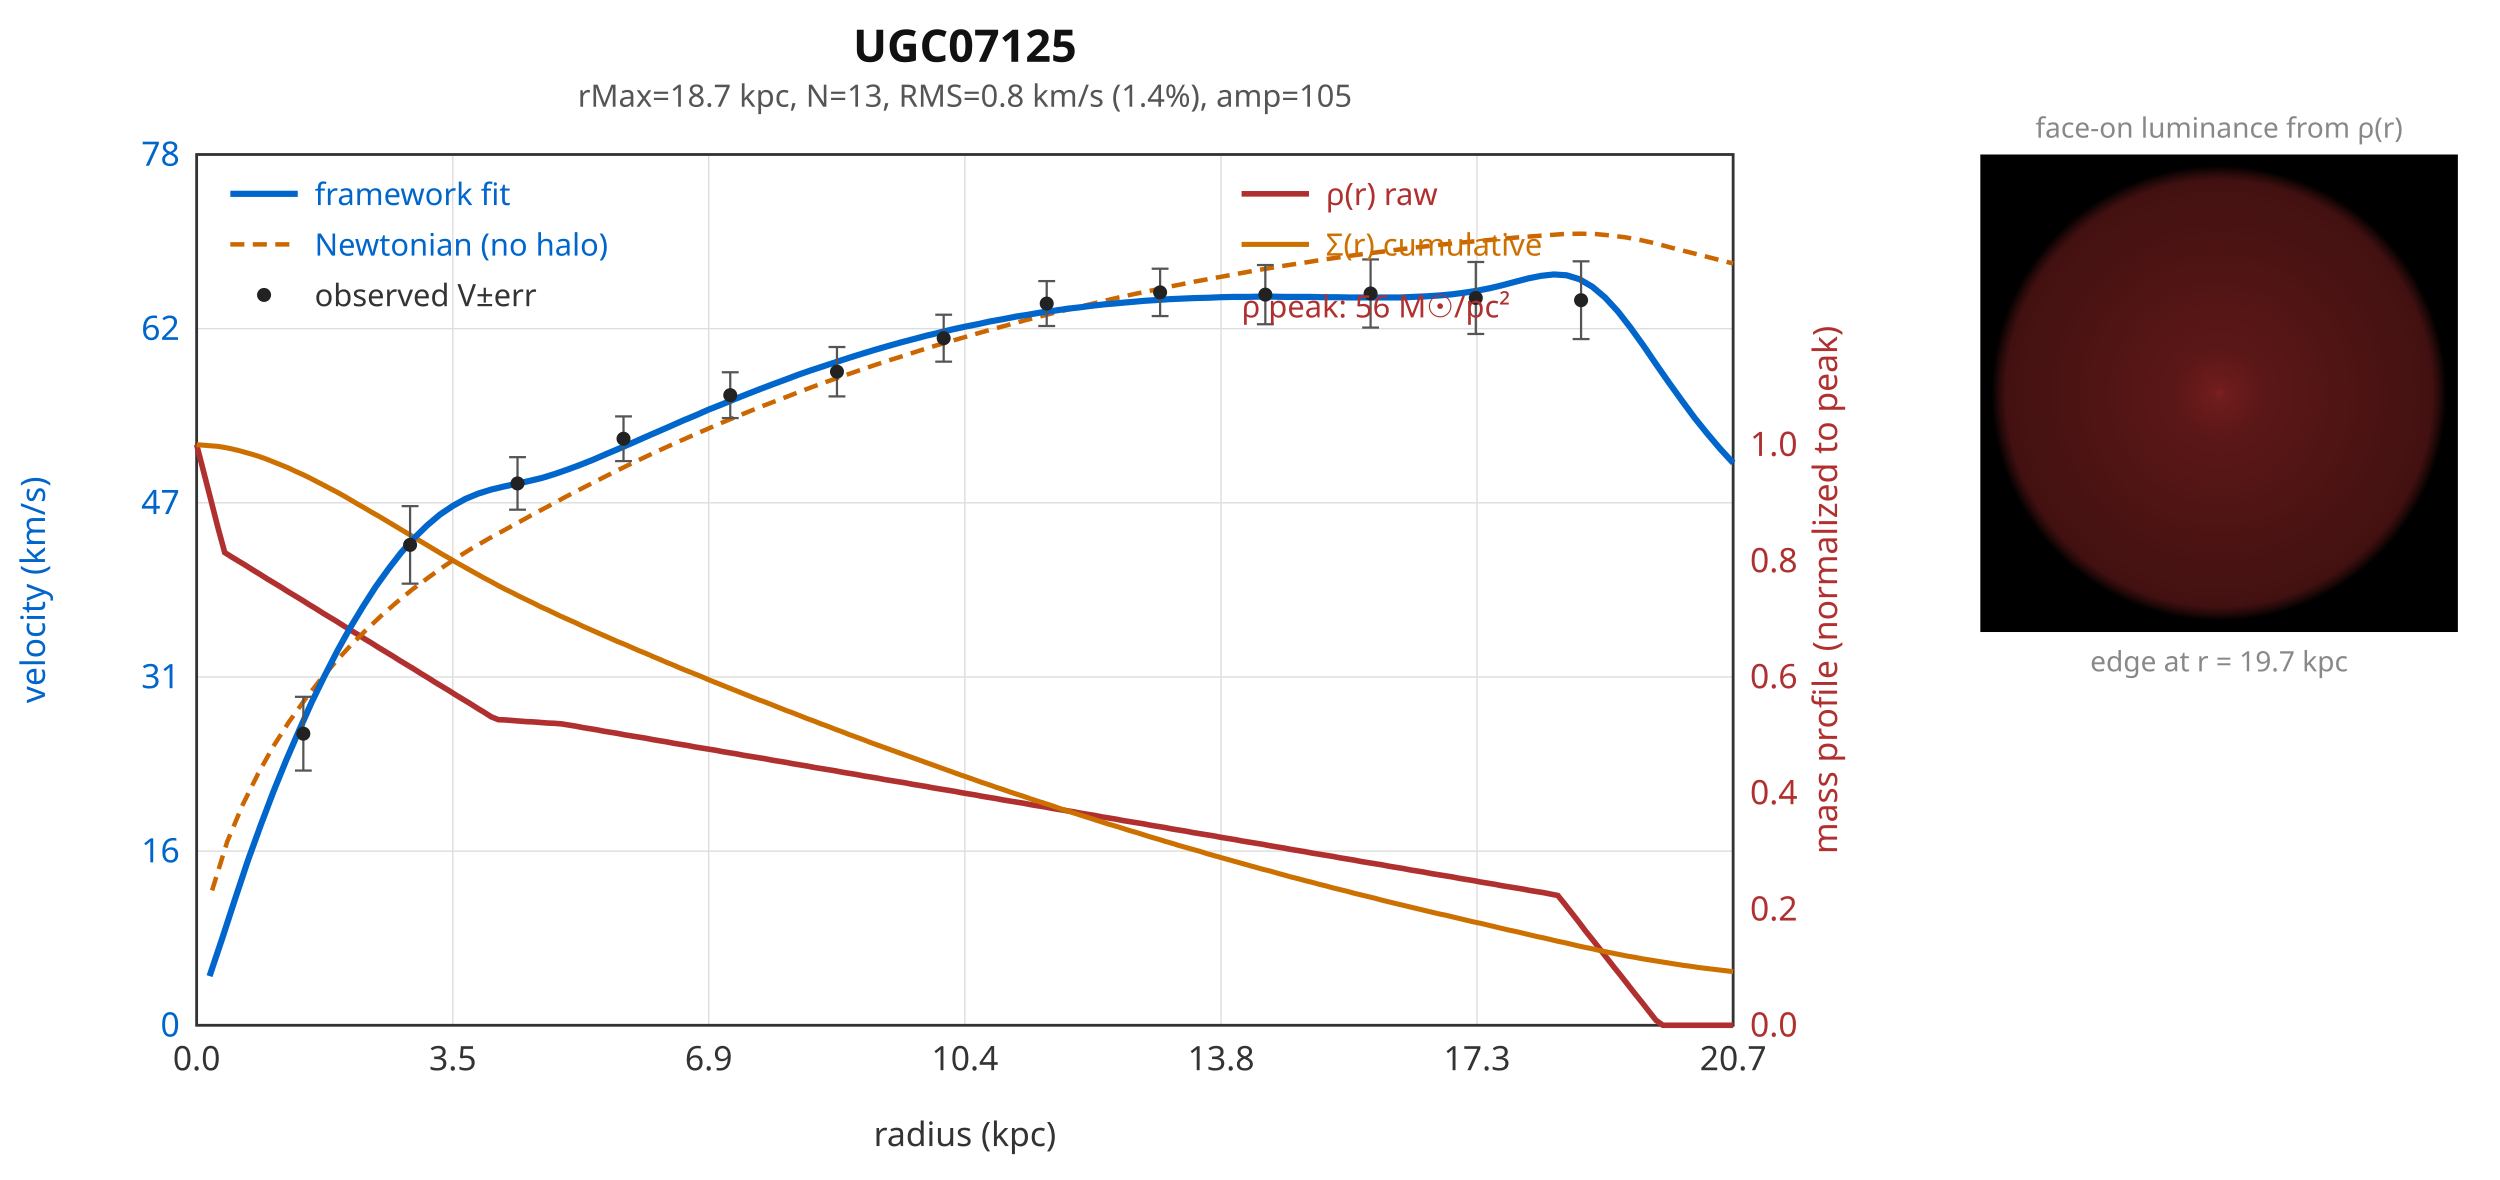
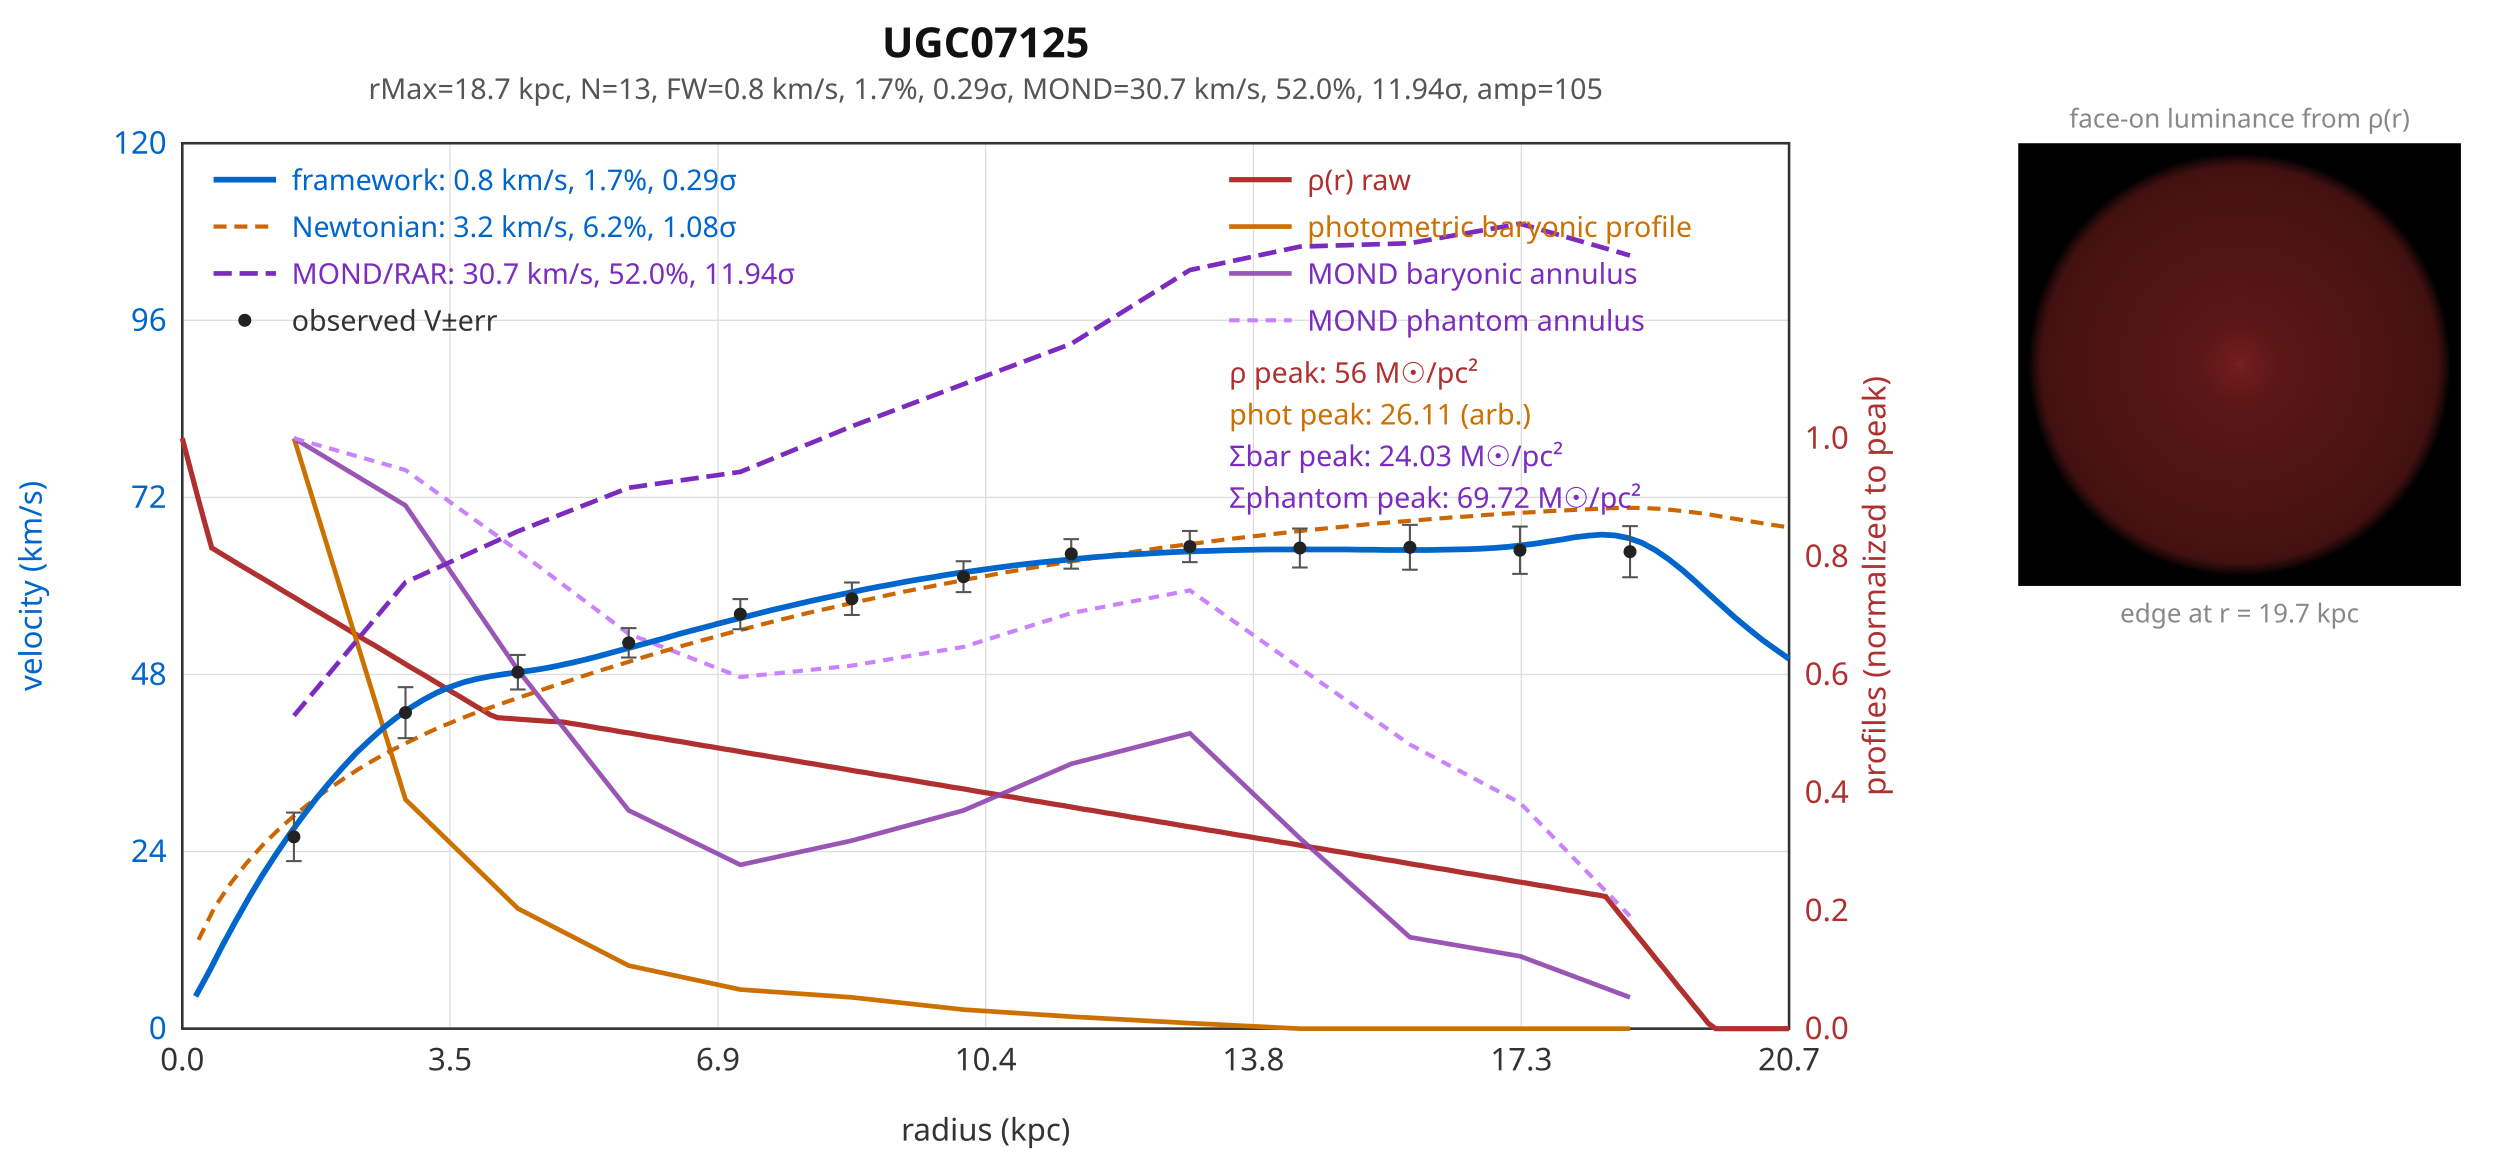
- <svg xmlns="http://www.w3.org/2000/svg" viewBox="0 0 890 420" width="890" height="420" font-family="sans-serif" font-size="12">
+ <svg xmlns="http://www.w3.org/2000/svg" viewBox="0 0 960 450" width="960" height="450" font-family="sans-serif" font-size="12">
  <style>
  .ax { stroke: #333; stroke-width: 1; fill: none; }
  .grid { stroke: #ddd; stroke-width: 0.5; fill: none; }
  .lbl { fill: #333; }
  .lbl-l { fill: #0066cc; }
  .lbl-r { fill: #b03030; }
  .obs { fill: #222; }
  .err { stroke: #555; stroke-width: 0.8; fill: none; }
  .fw { stroke: #0066cc; stroke-width: 2.2; fill: none; }
  .nt { stroke: #cc6600; stroke-width: 1.6; fill: none; stroke-dasharray: 5,3; }
-   .lbl-s { fill: #cc7000; }
+   .mond { stroke: #7b2cbf; stroke-width: 1.8; fill: none; stroke-dasharray: 7,3; }
+   .lbl-p { fill: #cc7000; }
+   .lbl-m { fill: #7b2cbf; }
  .rho { stroke: #b03030; stroke-width: 2.0; fill: none; }
-   .sig { stroke: #cc7000; stroke-width: 1.8; fill: none; }
+   .phot { stroke: #cc7000; stroke-width: 1.8; fill: none; }
+   .mbar { stroke: #8e44ad; stroke-width: 1.8; fill: none; opacity: 0.9; }
+   .mph { stroke: #c77dff; stroke-width: 1.6; fill: none; stroke-dasharray: 4,3; opacity: 0.95; }
  .title { fill: #111; font-size: 16px; font-weight: 600; }
  .subtitle { fill: #555; font-size: 11px; }
  .preview-bg { fill: #000; }
  .preview-lbl { fill: #888; font-size: 10px; }
  .legend { font-size: 11px; }
</style>
-   <text x="343.5" y="22" text-anchor="middle" class="title">UGC07125</text>
-   <text x="343.5" y="38" text-anchor="middle" class="subtitle">rMax=18.7 kpc, N=13, RMS=0.8 km/s (1.4%), amp=105</text>
-   <line x1="70" y1="365.0" x2="617" y2="365.0" class="grid" />
-   <text x="64" y="369.0" text-anchor="end" class="lbl-l">0</text>
-   <line x1="70" y1="303.0" x2="617" y2="303.0" class="grid" />
-   <text x="64" y="307.0" text-anchor="end" class="lbl-l">16</text>
-   <line x1="70" y1="241.0" x2="617" y2="241.0" class="grid" />
-   <text x="64" y="245.0" text-anchor="end" class="lbl-l">31</text>
-   <line x1="70" y1="179.0" x2="617" y2="179.0" class="grid" />
-   <text x="64" y="183.0" text-anchor="end" class="lbl-l">47</text>
-   <line x1="70" y1="117.0" x2="617" y2="117.0" class="grid" />
-   <text x="64" y="121.0" text-anchor="end" class="lbl-l">62</text>
-   <line x1="70" y1="55.0" x2="617" y2="55.0" class="grid" />
-   <text x="64" y="59.0" text-anchor="end" class="lbl-l">78</text>
-   <text x="623" y="369.0" text-anchor="start" class="lbl-r">0.0</text>
-   <text x="623" y="327.7" text-anchor="start" class="lbl-r">0.2</text>
-   <text x="623" y="286.3" text-anchor="start" class="lbl-r">0.4</text>
-   <text x="623" y="245.0" text-anchor="start" class="lbl-r">0.6</text>
-   <text x="623" y="203.7" text-anchor="start" class="lbl-r">0.8</text>
-   <text x="623" y="162.3" text-anchor="start" class="lbl-r">1.0</text>
-   <line x1="70.0" y1="55" x2="70.0" y2="365" class="grid" />
-   <text x="70.0" y="381" text-anchor="middle" class="lbl">0.0</text>
-   <line x1="161.2" y1="55" x2="161.2" y2="365" class="grid" />
-   <text x="161.2" y="381" text-anchor="middle" class="lbl">3.5</text>
-   <line x1="252.3" y1="55" x2="252.3" y2="365" class="grid" />
-   <text x="252.3" y="381" text-anchor="middle" class="lbl">6.9</text>
-   <line x1="343.5" y1="55" x2="343.5" y2="365" class="grid" />
-   <text x="343.5" y="381" text-anchor="middle" class="lbl">10.4</text>
-   <line x1="434.7" y1="55" x2="434.7" y2="365" class="grid" />
-   <text x="434.7" y="381" text-anchor="middle" class="lbl">13.8</text>
-   <line x1="525.8" y1="55" x2="525.8" y2="365" class="grid" />
-   <text x="525.8" y="381" text-anchor="middle" class="lbl">17.3</text>
-   <line x1="617.0" y1="55" x2="617.0" y2="365" class="grid" />
-   <text x="617.0" y="381" text-anchor="middle" class="lbl">20.7</text>
-   <text x="343.5" y="408" text-anchor="middle" class="lbl">radius (kpc)</text>
-   <text x="16" y="210" text-anchor="middle" class="lbl-l" transform="rotate(-90, 16, 210)">velocity (km/s)</text>
-   <text x="654" y="210" text-anchor="middle" class="lbl-r" transform="rotate(-90, 654, 210)">mass profile (normalized to peak)</text>
-   <rect x="70" y="55" width="547" height="310" class="ax" />
-   <path d="M 70.0,158.3 L 72.5,168.0 L 75.0,177.7 L 77.5,187.5 L 80.0,196.7 L 82.5,198.3 L 85.0,199.8 L 87.5,201.3 L 90.0,202.9 L 92.5,204.4 L 95.0,206.0 L 97.5,207.5 L 100.0,209.0 L 102.5,210.6 L 105.0,212.1 L 107.5,213.6 L 110.0,215.2 L 112.5,216.7 L 115.0,218.3 L 117.5,219.8 L 120.0,221.3 L 122.5,222.9 L 124.9,224.4 L 127.4,225.9 L 129.9,227.5 L 132.4,229.0 L 134.9,230.6 L 137.4,232.1 L 139.9,233.6 L 142.4,235.2 L 144.9,236.7 L 147.4,238.2 L 149.9,239.8 L 152.4,241.3 L 154.9,242.9 L 157.4,244.4 L 159.9,245.9 L 162.4,247.5 L 164.9,249.0 L 167.4,250.5 L 169.9,252.1 L 172.4,253.6 L 174.9,255.2 L 177.4,256.2 L 179.9,256.3 L 182.4,256.5 L 184.9,256.7 L 187.4,256.9 L 189.9,257.0 L 192.4,257.2 L 194.9,257.4 L 197.4,257.5 L 199.9,257.7 L 202.4,258.1 L 204.9,258.5 L 207.4,259.0 L 209.9,259.4 L 212.4,259.8 L 214.9,260.3 L 217.4,260.7 L 219.9,261.1 L 222.4,261.6 L 224.9,262.0 L 227.4,262.4 L 229.9,262.8 L 232.4,263.3 L 234.8,263.7 L 237.3,264.1 L 239.8,264.6 L 242.3,265.0 L 244.8,265.4 L 247.3,265.9 L 249.8,266.3 L 252.3,266.7 L 254.8,267.1 L 257.3,267.6 L 259.8,268.0 L 262.3,268.4 L 264.8,268.9 L 267.3,269.3 L 269.8,269.7 L 272.3,270.1 L 274.8,270.6 L 277.3,271.0 L 279.8,271.4 L 282.3,271.9 L 284.8,272.3 L 287.3,272.7 L 289.8,273.2 L 292.3,273.6 L 294.8,274.0 L 297.3,274.4 L 299.8,274.9 L 302.3,275.3 L 304.8,275.7 L 307.3,276.2 L 309.8,276.6 L 312.3,277.0 L 314.8,277.5 L 317.3,277.9 L 319.8,278.3 L 322.3,278.7 L 324.8,279.2 L 327.3,279.6 L 329.8,280.0 L 332.3,280.5 L 334.8,280.9 L 337.3,281.3 L 339.8,281.7 L 342.3,282.2 L 344.7,282.6 L 347.2,283.0 L 349.7,283.5 L 352.2,283.9 L 354.7,284.3 L 357.2,284.8 L 359.7,285.2 L 362.2,285.6 L 364.7,286.0 L 367.2,286.5 L 369.7,286.9 L 372.2,287.3 L 374.7,287.8 L 377.2,288.2 L 379.7,288.6 L 382.2,289.0 L 384.7,289.5 L 387.2,289.9 L 389.7,290.3 L 392.2,290.8 L 394.7,291.2 L 397.2,291.6 L 399.7,292.1 L 402.2,292.5 L 404.7,292.9 L 407.2,293.3 L 409.7,293.8 L 412.2,294.2 L 414.7,294.6 L 417.2,295.1 L 419.7,295.5 L 422.2,295.9 L 424.7,296.4 L 427.2,296.8 L 429.7,297.2 L 432.2,297.6 L 434.7,298.1 L 437.2,298.5 L 439.7,298.9 L 442.2,299.4 L 444.7,299.8 L 447.2,300.2 L 449.7,300.6 L 452.2,301.1 L 454.6,301.5 L 457.1,301.9 L 459.6,302.4 L 462.1,302.8 L 464.6,303.2 L 467.1,303.7 L 469.6,304.1 L 472.1,304.5 L 474.6,304.9 L 477.1,305.4 L 479.6,305.8 L 482.1,306.2 L 484.6,306.7 L 487.1,307.1 L 489.6,307.5 L 492.1,307.9 L 494.6,308.4 L 497.1,308.8 L 499.6,309.2 L 502.1,309.7 L 504.6,310.1 L 507.1,310.5 L 509.6,311.0 L 512.1,311.4 L 514.6,311.8 L 517.1,312.2 L 519.6,312.7 L 522.1,313.1 L 524.6,313.5 L 527.1,314.0 L 529.6,314.4 L 532.1,314.8 L 534.6,315.3 L 537.1,315.7 L 539.6,316.1 L 542.1,316.5 L 544.6,317.0 L 547.1,317.4 L 549.6,317.8 L 552.1,318.3 L 554.6,318.8 L 557.1,321.9 L 559.6,325.1 L 562.1,328.3 L 564.5,331.5 L 567.0,334.6 L 569.5,337.8 L 572.0,341.0 L 574.5,344.2 L 577.0,347.3 L 579.5,350.5 L 582.0,353.7 L 584.5,356.8 L 587.0,360.0 L 589.5,363.2 L 592.0,365.0 L 594.5,365.0 L 597.0,365.0 L 599.5,365.0 L 602.0,365.0 L 604.5,365.0 L 607.0,365.0 L 609.5,365.0 L 612.0,365.0 L 614.5,365.0 L 617.0,365.0" class="rho" />
-   <path d="M 70.0,158.3 L 72.5,158.5 L 75.0,158.7 L 77.5,158.9 L 80.0,159.3 L 82.5,159.8 L 85.0,160.4 L 87.5,161.1 L 90.0,161.8 L 92.5,162.6 L 95.0,163.5 L 97.5,164.5 L 100.0,165.5 L 102.5,166.5 L 105.0,167.7 L 107.5,168.8 L 110.0,170.0 L 112.5,171.3 L 115.0,172.6 L 117.5,173.9 L 120.0,175.2 L 122.5,176.6 L 124.9,178.0 L 127.4,179.5 L 129.9,180.9 L 132.4,182.4 L 134.9,183.8 L 137.4,185.3 L 139.9,186.8 L 142.4,188.3 L 144.9,189.8 L 147.4,191.3 L 149.9,192.8 L 152.4,194.3 L 154.9,195.8 L 157.4,197.3 L 159.9,198.7 L 162.4,200.2 L 164.9,201.6 L 167.4,203.0 L 169.9,204.4 L 172.4,205.8 L 174.9,207.1 L 177.4,208.5 L 179.9,209.8 L 182.4,211.0 L 184.9,212.3 L 187.4,213.5 L 189.9,214.7 L 192.4,216.0 L 194.9,217.1 L 197.4,218.3 L 199.9,219.5 L 202.4,220.6 L 204.9,221.7 L 207.4,222.9 L 209.9,224.0 L 212.4,225.1 L 214.9,226.2 L 217.4,227.3 L 219.9,228.4 L 222.4,229.4 L 224.9,230.5 L 227.4,231.6 L 229.9,232.6 L 232.4,233.7 L 234.8,234.7 L 237.3,235.8 L 239.8,236.8 L 242.3,237.9 L 244.8,238.9 L 247.3,239.9 L 249.8,240.9 L 252.3,242.0 L 254.8,243.0 L 257.3,244.0 L 259.8,245.0 L 262.3,246.0 L 264.8,247.0 L 267.3,248.0 L 269.8,249.0 L 272.3,249.9 L 274.8,250.9 L 277.3,251.9 L 279.8,252.9 L 282.3,253.8 L 284.8,254.8 L 287.3,255.8 L 289.8,256.7 L 292.3,257.7 L 294.8,258.6 L 297.3,259.6 L 299.8,260.5 L 302.3,261.5 L 304.8,262.4 L 307.3,263.3 L 309.8,264.3 L 312.3,265.2 L 314.8,266.1 L 317.3,267.0 L 319.8,267.9 L 322.3,268.8 L 324.8,269.7 L 327.3,270.6 L 329.8,271.5 L 332.3,272.4 L 334.8,273.3 L 337.3,274.2 L 339.8,275.1 L 342.3,276.0 L 344.7,276.8 L 347.2,277.7 L 349.7,278.6 L 352.2,279.4 L 354.7,280.3 L 357.2,281.1 L 359.7,282.0 L 362.2,282.8 L 364.7,283.6 L 367.2,284.5 L 369.7,285.3 L 372.2,286.1 L 374.7,286.9 L 377.2,287.8 L 379.7,288.6 L 382.2,289.4 L 384.7,290.2 L 387.2,291.0 L 389.7,291.8 L 392.2,292.6 L 394.7,293.4 L 397.2,294.1 L 399.7,294.9 L 402.2,295.7 L 404.7,296.4 L 407.2,297.2 L 409.7,298.0 L 412.2,298.7 L 414.7,299.5 L 417.2,300.2 L 419.7,301.0 L 422.2,301.7 L 424.7,302.4 L 427.2,303.1 L 429.7,303.9 L 432.2,304.6 L 434.7,305.3 L 437.2,306.0 L 439.7,306.7 L 442.2,307.4 L 444.7,308.1 L 447.2,308.8 L 449.7,309.5 L 452.2,310.1 L 454.6,310.8 L 457.1,311.5 L 459.6,312.2 L 462.1,312.8 L 464.6,313.5 L 467.1,314.1 L 469.6,314.8 L 472.1,315.4 L 474.6,316.1 L 477.1,316.7 L 479.6,317.3 L 482.1,318.0 L 484.6,318.6 L 487.1,319.2 L 489.6,319.8 L 492.1,320.5 L 494.6,321.1 L 497.1,321.7 L 499.6,322.3 L 502.1,322.9 L 504.6,323.5 L 507.1,324.1 L 509.6,324.7 L 512.1,325.3 L 514.6,325.8 L 517.1,326.4 L 519.6,327.0 L 522.1,327.6 L 524.6,328.2 L 527.1,328.7 L 529.6,329.3 L 532.1,329.9 L 534.6,330.5 L 537.1,331.1 L 539.6,331.6 L 542.1,332.2 L 544.6,332.8 L 547.1,333.4 L 549.6,333.9 L 552.1,334.5 L 554.6,335.1 L 557.1,335.6 L 559.6,336.2 L 562.1,336.8 L 564.5,337.3 L 567.0,337.8 L 569.5,338.4 L 572.0,338.9 L 574.5,339.4 L 577.0,339.9 L 579.5,340.4 L 582.0,340.8 L 584.5,341.3 L 587.0,341.7 L 589.5,342.1 L 592.0,342.5 L 594.5,342.9 L 597.0,343.3 L 599.5,343.7 L 602.0,344.0 L 604.5,344.4 L 607.0,344.7 L 609.5,345.0 L 612.0,345.3 L 614.5,345.6 L 617.0,345.9" class="sig" />
-   <path d="M 75.5,317.0 L 80.9,299.6 L 86.4,286.5 L 91.9,275.4 L 97.3,265.7 L 102.8,257.1 L 108.3,249.4 L 113.8,242.3 L 119.2,235.9 L 124.7,229.9 L 130.2,224.4 L 135.6,219.3 L 141.1,214.5 L 146.6,210.0 L 152.1,205.9 L 157.5,202.0 L 163.0,198.3 L 168.5,194.9 L 173.9,191.8 L 179.4,188.8 L 184.9,185.8 L 190.3,182.8 L 195.8,179.9 L 201.3,176.9 L 206.7,174.1 L 212.2,171.3 L 217.7,168.5 L 223.2,165.8 L 228.6,163.2 L 234.1,160.6 L 239.6,158.1 L 245.0,155.7 L 250.5,153.3 L 256.0,150.9 L 261.5,148.6 L 266.9,146.4 L 272.4,144.2 L 277.9,142.1 L 283.3,140.0 L 288.8,137.9 L 294.3,135.9 L 299.7,134.0 L 305.2,132.1 L 310.7,130.2 L 316.1,128.4 L 321.6,126.7 L 327.1,124.9 L 332.6,123.2 L 338.0,121.6 L 343.5,120.0 L 349.0,118.4 L 354.4,116.9 L 359.9,115.4 L 365.4,113.9 L 370.9,112.5 L 376.3,111.1 L 381.8,109.8 L 387.3,108.5 L 392.7,107.2 L 398.2,105.9 L 403.7,104.7 L 409.1,103.6 L 414.6,102.4 L 420.1,101.3 L 425.6,100.2 L 431.0,99.2 L 436.5,98.2 L 442.0,97.2 L 447.4,96.2 L 452.9,95.3 L 458.4,94.4 L 463.8,93.6 L 469.3,92.7 L 474.8,91.9 L 480.3,91.1 L 485.7,90.4 L 491.2,89.7 L 496.7,89.0 L 502.1,88.3 L 507.6,87.7 L 513.1,87.1 L 518.5,86.5 L 524.0,86.0 L 529.5,85.5 L 535.0,85.0 L 540.4,84.5 L 545.9,84.1 L 551.4,83.7 L 556.8,83.3 L 562.3,83.2 L 567.8,83.3 L 573.2,83.8 L 578.7,84.5 L 584.2,85.5 L 589.6,86.7 L 595.1,88.2 L 600.6,89.6 L 606.1,91.0 L 611.5,92.4 L 617.0,93.8" class="nt" />
-   <path d="M 74.6,347.5 L 79.1,334.1 L 83.7,320.0 L 88.2,306.5 L 92.8,293.8 L 97.3,281.9 L 101.9,270.6 L 106.5,260.0 L 111.0,249.9 L 115.6,240.5 L 120.1,231.7 L 124.7,223.4 L 129.3,215.8 L 133.8,208.8 L 138.4,202.4 L 142.9,196.6 L 147.5,191.5 L 152.1,187.0 L 156.6,183.2 L 161.2,180.1 L 165.7,177.6 L 170.3,175.7 L 174.8,174.3 L 179.4,173.2 L 184.0,172.2 L 188.5,171.2 L 193.1,170.1 L 197.6,168.7 L 202.2,167.1 L 206.8,165.4 L 211.3,163.6 L 215.9,161.6 L 220.4,159.7 L 225.0,157.7 L 229.5,155.7 L 234.1,153.7 L 238.7,151.7 L 243.2,149.7 L 247.8,147.8 L 252.3,145.8 L 256.9,144.0 L 261.5,142.1 L 266.0,140.3 L 270.6,138.5 L 275.1,136.8 L 279.7,135.1 L 284.2,133.4 L 288.8,131.8 L 293.4,130.3 L 297.9,128.8 L 302.5,127.3 L 307.0,125.9 L 311.6,124.5 L 316.1,123.2 L 320.7,121.9 L 325.3,120.7 L 329.8,119.5 L 334.4,118.4 L 338.9,117.3 L 343.5,116.3 L 348.1,115.4 L 352.6,114.4 L 357.2,113.6 L 361.7,112.7 L 366.3,112.0 L 370.8,111.2 L 375.4,110.6 L 380.0,109.9 L 384.5,109.4 L 389.1,108.8 L 393.6,108.3 L 398.2,107.9 L 402.8,107.5 L 407.3,107.1 L 411.9,106.8 L 416.4,106.5 L 421.0,106.3 L 425.6,106.1 L 430.1,106.0 L 434.7,105.8 L 439.2,105.7 L 443.8,105.7 L 448.3,105.6 L 452.9,105.6 L 457.5,105.7 L 462.0,105.7 L 466.6,105.7 L 471.1,105.8 L 475.7,105.8 L 480.3,105.9 L 484.8,105.9 L 489.4,105.9 L 493.9,105.9 L 498.5,105.9 L 503.0,105.7 L 507.6,105.5 L 512.2,105.2 L 516.7,104.8 L 521.3,104.2 L 525.8,103.5 L 530.4,102.6 L 535.0,101.5 L 539.5,100.3 L 544.1,99.1 L 548.6,98.2 L 553.2,97.7 L 557.7,98.0 L 562.3,99.4 L 566.9,102.1 L 571.4,105.9 L 576.0,110.9 L 580.5,116.7 L 585.1,123.1 L 589.6,129.7 L 594.2,136.3 L 598.8,142.7 L 603.3,148.8 L 607.9,154.5 L 612.4,159.8 L 617.0,164.8" class="fw" />
-   <line x1="107.99" y1="248.07" x2="107.99" y2="274.32" class="err" />
-   <line x1="104.99" y1="248.07" x2="110.99" y2="248.07" class="err" />
-   <line x1="104.99" y1="274.32" x2="110.99" y2="274.32" class="err" />
-   <circle cx="107.99" cy="261.19" r="2.5" class="obs" />
-   <line x1="145.99" y1="180.18" x2="145.99" y2="207.78" class="err" />
-   <line x1="142.99" y1="180.18" x2="148.99" y2="180.18" class="err" />
-   <line x1="142.99" y1="207.78" x2="148.99" y2="207.78" class="err" />
-   <circle cx="145.99" cy="193.98" r="2.5" class="obs" />
-   <line x1="184.24" y1="162.75" x2="184.24" y2="181.45" class="err" />
-   <line x1="181.24" y1="162.75" x2="187.24" y2="162.75" class="err" />
-   <line x1="181.24" y1="181.45" x2="187.24" y2="181.45" class="err" />
-   <circle cx="184.24" cy="172.10" r="2.5" class="obs" />
-   <line x1="221.97" y1="148.24" x2="221.97" y2="164.15" class="err" />
-   <line x1="218.97" y1="148.24" x2="224.97" y2="148.24" class="err" />
-   <line x1="218.97" y1="164.15" x2="224.97" y2="164.15" class="err" />
-   <circle cx="221.97" cy="156.19" r="2.5" class="obs" />
-   <line x1="259.97" y1="132.53" x2="259.97" y2="148.83" class="err" />
-   <line x1="256.97" y1="132.53" x2="262.97" y2="132.53" class="err" />
-   <line x1="256.97" y1="148.83" x2="262.97" y2="148.83" class="err" />
-   <circle cx="259.97" cy="140.68" r="2.5" class="obs" />
-   <line x1="297.96" y1="123.54" x2="297.96" y2="141.12" class="err" />
-   <line x1="294.96" y1="123.54" x2="300.96" y2="123.54" class="err" />
-   <line x1="294.96" y1="141.12" x2="300.96" y2="141.12" class="err" />
-   <circle cx="297.96" cy="132.33" r="2.5" class="obs" />
-   <line x1="335.95" y1="112.04" x2="335.95" y2="128.75" class="err" />
-   <line x1="332.95" y1="112.04" x2="338.95" y2="112.04" class="err" />
-   <line x1="332.95" y1="128.75" x2="338.95" y2="128.75" class="err" />
-   <circle cx="335.95" cy="120.40" r="2.5" class="obs" />
-   <line x1="372.63" y1="100.07" x2="372.63" y2="116.06" class="err" />
-   <line x1="369.63" y1="100.07" x2="375.63" y2="100.07" class="err" />
-   <line x1="369.63" y1="116.06" x2="375.63" y2="116.06" class="err" />
-   <circle cx="372.63" cy="108.07" r="2.5" class="obs" />
-   <line x1="413.00" y1="95.66" x2="413.00" y2="112.52" class="err" />
-   <line x1="410.00" y1="95.66" x2="416.00" y2="95.66" class="err" />
-   <line x1="410.00" y1="112.52" x2="416.00" y2="112.52" class="err" />
-   <circle cx="413.00" cy="104.09" r="2.5" class="obs" />
-   <line x1="450.46" y1="94.35" x2="450.46" y2="115.43" class="err" />
-   <line x1="447.46" y1="94.35" x2="453.46" y2="94.35" class="err" />
-   <line x1="447.46" y1="115.43" x2="453.46" y2="115.43" class="err" />
-   <circle cx="450.46" cy="104.89" r="2.5" class="obs" />
-   <line x1="487.93" y1="92.36" x2="487.93" y2="116.62" class="err" />
-   <line x1="484.93" y1="92.36" x2="490.93" y2="92.36" class="err" />
-   <line x1="484.93" y1="116.62" x2="490.93" y2="116.62" class="err" />
-   <circle cx="487.93" cy="104.49" r="2.5" class="obs" />
-   <line x1="525.39" y1="93.27" x2="525.39" y2="118.89" class="err" />
-   <line x1="522.39" y1="93.27" x2="528.39" y2="93.27" class="err" />
-   <line x1="522.39" y1="118.89" x2="528.39" y2="118.89" class="err" />
-   <circle cx="525.39" cy="106.08" r="2.5" class="obs" />
-   <line x1="562.86" y1="93.03" x2="562.86" y2="120.71" class="err" />
-   <line x1="559.86" y1="93.03" x2="565.86" y2="93.03" class="err" />
-   <line x1="559.86" y1="120.71" x2="565.86" y2="120.71" class="err" />
-   <circle cx="562.86" cy="106.87" r="2.5" class="obs" />
+   <text x="378.5" y="22" text-anchor="middle" class="title">UGC07125</text>
+   <text x="378.5" y="38" text-anchor="middle" class="subtitle">rMax=18.7 kpc, N=13, FW=0.8 km/s, 1.7%, 0.29σ, MOND=30.7 km/s, 52.0%, 11.94σ, amp=105</text>
+   <line x1="70" y1="395.0" x2="687" y2="395.0" class="grid" />
+   <text x="64" y="399.0" text-anchor="end" class="lbl-l">0</text>
+   <line x1="70" y1="327.0" x2="687" y2="327.0" class="grid" />
+   <text x="64" y="331.0" text-anchor="end" class="lbl-l">24</text>
+   <line x1="70" y1="259.0" x2="687" y2="259.0" class="grid" />
+   <text x="64" y="263.0" text-anchor="end" class="lbl-l">48</text>
+   <line x1="70" y1="191.0" x2="687" y2="191.0" class="grid" />
+   <text x="64" y="195.0" text-anchor="end" class="lbl-l">72</text>
+   <line x1="70" y1="123.0" x2="687" y2="123.0" class="grid" />
+   <text x="64" y="127.0" text-anchor="end" class="lbl-l">96</text>
+   <line x1="70" y1="55.0" x2="687" y2="55.0" class="grid" />
+   <text x="64" y="59.0" text-anchor="end" class="lbl-l">120</text>
+   <text x="693" y="399.0" text-anchor="start" class="lbl-r">0.0</text>
+   <text x="693" y="353.7" text-anchor="start" class="lbl-r">0.2</text>
+   <text x="693" y="308.3" text-anchor="start" class="lbl-r">0.4</text>
+   <text x="693" y="263.0" text-anchor="start" class="lbl-r">0.6</text>
+   <text x="693" y="217.7" text-anchor="start" class="lbl-r">0.8</text>
+   <text x="693" y="172.3" text-anchor="start" class="lbl-r">1.0</text>
+   <line x1="70.0" y1="55" x2="70.0" y2="395" class="grid" />
+   <text x="70.0" y="411" text-anchor="middle" class="lbl">0.0</text>
+   <line x1="172.8" y1="55" x2="172.8" y2="395" class="grid" />
+   <text x="172.8" y="411" text-anchor="middle" class="lbl">3.5</text>
+   <line x1="275.7" y1="55" x2="275.7" y2="395" class="grid" />
+   <text x="275.7" y="411" text-anchor="middle" class="lbl">6.9</text>
+   <line x1="378.5" y1="55" x2="378.5" y2="395" class="grid" />
+   <text x="378.5" y="411" text-anchor="middle" class="lbl">10.4</text>
+   <line x1="481.3" y1="55" x2="481.3" y2="395" class="grid" />
+   <text x="481.3" y="411" text-anchor="middle" class="lbl">13.8</text>
+   <line x1="584.2" y1="55" x2="584.2" y2="395" class="grid" />
+   <text x="584.2" y="411" text-anchor="middle" class="lbl">17.3</text>
+   <line x1="687.0" y1="55" x2="687.0" y2="395" class="grid" />
+   <text x="687.0" y="411" text-anchor="middle" class="lbl">20.7</text>
+   <text x="378.5" y="438" text-anchor="middle" class="lbl">radius (kpc)</text>
+   <text x="16" y="225" text-anchor="middle" class="lbl-l" transform="rotate(-90, 16, 225)">velocity (km/s)</text>
+   <text x="724" y="225" text-anchor="middle" class="lbl-r" transform="rotate(-90, 724, 225)">profiles (normalized to peak)</text>
+   <rect x="70" y="55" width="617" height="340" class="ax" />
+   <path d="M 70.0,168.3 L 72.8,179.0 L 75.6,189.6 L 78.5,200.3 L 81.3,210.4 L 84.1,212.1 L 86.9,213.8 L 89.7,215.5 L 92.5,217.2 L 95.4,218.9 L 98.2,220.6 L 101.0,222.2 L 103.8,223.9 L 106.6,225.6 L 109.4,227.3 L 112.3,229.0 L 115.1,230.7 L 117.9,232.4 L 120.7,234.1 L 123.5,235.7 L 126.3,237.4 L 129.2,239.1 L 132.0,240.8 L 134.8,242.5 L 137.6,244.2 L 140.4,245.9 L 143.3,247.5 L 146.1,249.2 L 148.9,250.9 L 151.7,252.6 L 154.5,254.3 L 157.3,256.0 L 160.2,257.7 L 163.0,259.3 L 165.8,261.0 L 168.6,262.7 L 171.4,264.4 L 174.2,266.1 L 177.1,267.8 L 179.9,269.5 L 182.7,271.2 L 185.5,272.8 L 188.3,274.5 L 191.1,275.6 L 194.0,275.8 L 196.8,276.0 L 199.6,276.2 L 202.4,276.4 L 205.2,276.6 L 208.1,276.8 L 210.9,277.0 L 213.7,277.1 L 216.5,277.3 L 219.3,277.8 L 222.1,278.2 L 225.0,278.7 L 227.8,279.2 L 230.6,279.7 L 233.4,280.1 L 236.2,280.6 L 239.0,281.1 L 241.9,281.5 L 244.7,282.0 L 247.5,282.5 L 250.3,283.0 L 253.1,283.4 L 255.9,283.9 L 258.8,284.4 L 261.6,284.8 L 264.4,285.3 L 267.2,285.8 L 270.0,286.3 L 272.8,286.7 L 275.7,287.2 L 278.5,287.7 L 281.3,288.1 L 284.1,288.6 L 286.9,289.1 L 289.8,289.6 L 292.6,290.0 L 295.4,290.5 L 298.2,291.0 L 301.0,291.4 L 303.8,291.9 L 306.7,292.4 L 309.5,292.9 L 312.3,293.3 L 315.1,293.8 L 317.9,294.3 L 320.7,294.7 L 323.6,295.2 L 326.4,295.7 L 329.2,296.2 L 332.0,296.6 L 334.8,297.1 L 337.6,297.6 L 340.5,298.0 L 343.3,298.5 L 346.1,299.0 L 348.9,299.4 L 351.7,299.9 L 354.6,300.4 L 357.4,300.9 L 360.2,301.3 L 363.0,301.8 L 365.8,302.3 L 368.6,302.7 L 371.5,303.2 L 374.3,303.7 L 377.1,304.2 L 379.9,304.6 L 382.7,305.1 L 385.5,305.6 L 388.4,306.0 L 391.2,306.5 L 394.0,307.0 L 396.8,307.5 L 399.6,307.9 L 402.4,308.4 L 405.3,308.9 L 408.1,309.3 L 410.9,309.8 L 413.7,310.3 L 416.5,310.8 L 419.4,311.2 L 422.2,311.7 L 425.0,312.2 L 427.8,312.6 L 430.6,313.1 L 433.4,313.6 L 436.3,314.1 L 439.1,314.5 L 441.9,315.0 L 444.7,315.5 L 447.5,315.9 L 450.3,316.4 L 453.2,316.9 L 456.0,317.4 L 458.8,317.8 L 461.6,318.3 L 464.4,318.8 L 467.2,319.2 L 470.1,319.7 L 472.9,320.2 L 475.7,320.7 L 478.5,321.1 L 481.3,321.6 L 484.2,322.1 L 487.0,322.5 L 489.8,323.0 L 492.6,323.5 L 495.4,323.9 L 498.2,324.4 L 501.1,324.9 L 503.9,325.4 L 506.7,325.8 L 509.5,326.3 L 512.3,326.8 L 515.1,327.2 L 518.0,327.7 L 520.8,328.2 L 523.6,328.7 L 526.4,329.1 L 529.2,329.6 L 532.0,330.1 L 534.9,330.5 L 537.7,331.0 L 540.5,331.5 L 543.3,332.0 L 546.1,332.4 L 548.9,332.9 L 551.8,333.4 L 554.6,333.8 L 557.4,334.3 L 560.2,334.8 L 563.0,335.3 L 565.9,335.7 L 568.7,336.2 L 571.5,336.7 L 574.3,337.1 L 577.1,337.6 L 579.9,338.1 L 582.8,338.6 L 585.6,339.0 L 588.4,339.5 L 591.2,340.0 L 594.0,340.4 L 596.8,340.9 L 599.7,341.4 L 602.5,341.9 L 605.3,342.3 L 608.1,342.8 L 610.9,343.3 L 613.7,343.7 L 616.6,344.3 L 619.4,347.8 L 622.2,351.3 L 625.0,354.7 L 627.8,358.2 L 630.7,361.7 L 633.5,365.2 L 636.3,368.7 L 639.1,372.1 L 641.9,375.6 L 644.7,379.1 L 647.6,382.6 L 650.4,386.1 L 653.2,389.5 L 656.0,393.0 L 658.8,395.0 L 661.6,395.0 L 664.5,395.0 L 667.3,395.0 L 670.1,395.0 L 672.9,395.0 L 675.7,395.0 L 678.5,395.0 L 681.4,395.0 L 684.2,395.0 L 687.0,395.0" class="rho" />
+   <path d="M 112.9,168.3 L 155.7,307.0 L 198.9,348.9 L 241.4,370.8 L 284.3,380.0 L 327.1,383.0 L 370.0,387.7 L 411.4,390.4 L 456.9,392.9 L 499.2,395.0 L 541.4,395.0 L 583.7,395.0 L 625.9,395.0" class="phot" />
+   <path d="M 112.9,168.3 L 155.7,194.1 L 198.9,257.3 L 241.4,311.2 L 284.3,332.1 L 327.1,322.8 L 370.0,311.2 L 411.4,293.3 L 456.9,281.6 L 499.2,321.9 L 541.4,359.9 L 583.7,367.2 L 625.9,383.0" class="mbar" />
+   <path d="M 112.9,168.3 L 155.7,180.5 L 198.9,211.5 L 241.4,243.4 L 284.3,260.0 L 327.1,255.6 L 370.0,248.4 L 411.4,235.4 L 456.9,226.7 L 499.2,256.5 L 541.4,285.9 L 583.7,308.3 L 625.9,351.8" class="mph" />
+   <path d="M 76.2,360.9 L 82.3,348.6 L 88.5,339.3 L 94.7,331.4 L 100.8,324.6 L 107.0,318.5 L 113.2,313.0 L 119.4,308.0 L 125.5,303.4 L 131.7,299.2 L 137.9,295.2 L 144.0,291.6 L 150.2,288.2 L 156.4,285.1 L 162.6,282.1 L 168.7,279.3 L 174.9,276.8 L 181.1,274.3 L 187.2,272.1 L 193.4,269.9 L 199.6,267.8 L 205.7,265.7 L 211.9,263.6 L 218.1,261.6 L 224.2,259.5 L 230.4,257.5 L 236.6,255.6 L 242.8,253.7 L 248.9,251.8 L 255.1,250.0 L 261.3,248.2 L 267.4,246.5 L 273.6,244.8 L 279.8,243.1 L 286.0,241.5 L 292.1,239.9 L 298.3,238.3 L 304.5,236.8 L 310.6,235.3 L 316.8,233.9 L 323.0,232.5 L 329.1,231.1 L 335.3,229.8 L 341.5,228.4 L 347.6,227.1 L 353.8,225.9 L 360.0,224.7 L 366.2,223.5 L 372.3,222.3 L 378.5,221.2 L 384.7,220.0 L 390.8,219.0 L 397.0,217.9 L 403.2,216.9 L 409.4,215.9 L 415.5,214.9 L 421.7,213.9 L 427.9,213.0 L 434.0,212.1 L 440.2,211.2 L 446.4,210.3 L 452.5,209.5 L 458.7,208.7 L 464.9,207.9 L 471.1,207.1 L 477.2,206.4 L 483.4,205.7 L 489.6,205.0 L 495.7,204.3 L 501.9,203.6 L 508.1,203.0 L 514.2,202.4 L 520.4,201.8 L 526.6,201.2 L 532.8,200.7 L 538.9,200.2 L 545.1,199.7 L 551.3,199.2 L 557.4,198.7 L 563.6,198.3 L 569.8,197.8 L 575.9,197.4 L 582.1,197.0 L 588.3,196.7 L 594.4,196.3 L 600.6,196.0 L 606.8,195.7 L 613.0,195.4 L 619.1,195.1 L 625.3,195.0 L 631.5,195.1 L 637.6,195.4 L 643.8,196.0 L 650.0,196.7 L 656.1,197.5 L 662.3,198.6 L 668.5,199.6 L 674.7,200.6 L 680.8,201.6 L 687.0,202.5" class="nt" />
+   <path d="M 112.9,274.8 L 155.7,223.6 L 198.9,204.0 L 241.4,187.3 L 284.3,181.2 L 327.1,163.7 L 370.0,147.5 L 411.4,132.0 L 456.9,103.7 L 499.2,94.7 L 541.4,93.4 L 583.7,85.9 L 625.9,98.1" class="mond" />
+   <path d="M 75.1,382.6 L 80.3,373.1 L 85.4,363.1 L 90.6,353.5 L 95.7,344.5 L 100.8,336.0 L 106.0,328.0 L 111.1,320.5 L 116.3,313.4 L 121.4,306.7 L 126.6,300.4 L 131.7,294.6 L 136.8,289.1 L 142.0,284.2 L 147.1,279.6 L 152.3,275.5 L 157.4,271.9 L 162.6,268.7 L 167.7,266.0 L 172.8,263.8 L 178.0,262.0 L 183.1,260.7 L 188.3,259.7 L 193.4,258.9 L 198.5,258.2 L 203.7,257.5 L 208.8,256.7 L 214.0,255.7 L 219.1,254.6 L 224.3,253.4 L 229.4,252.1 L 234.5,250.7 L 239.7,249.3 L 244.8,247.9 L 250.0,246.5 L 255.1,245.1 L 260.2,243.6 L 265.4,242.2 L 270.5,240.9 L 275.7,239.5 L 280.8,238.2 L 286.0,236.9 L 291.1,235.6 L 296.2,234.3 L 301.4,233.1 L 306.5,231.9 L 311.7,230.7 L 316.8,229.6 L 321.9,228.5 L 327.1,227.4 L 332.2,226.3 L 337.4,225.3 L 342.5,224.4 L 347.6,223.4 L 352.8,222.5 L 357.9,221.7 L 363.1,220.8 L 368.2,220.0 L 373.4,219.3 L 378.5,218.6 L 383.6,217.9 L 388.8,217.2 L 393.9,216.6 L 399.1,216.0 L 404.2,215.5 L 409.3,215.0 L 414.5,214.5 L 419.6,214.0 L 424.8,213.6 L 429.9,213.2 L 435.1,212.9 L 440.2,212.6 L 445.3,212.3 L 450.5,212.0 L 455.6,211.8 L 460.8,211.6 L 465.9,211.5 L 471.1,211.3 L 476.2,211.2 L 481.3,211.1 L 486.5,211.0 L 491.6,211.0 L 496.8,211.0 L 501.9,211.0 L 507.0,211.0 L 512.2,211.0 L 517.3,211.0 L 522.5,211.1 L 527.6,211.1 L 532.8,211.2 L 537.9,211.2 L 543.0,211.2 L 548.2,211.2 L 553.3,211.1 L 558.5,211.0 L 563.6,210.9 L 568.7,210.7 L 573.9,210.4 L 579.0,210.0 L 584.2,209.4 L 589.3,208.8 L 594.4,208.0 L 599.6,207.2 L 604.7,206.3 L 609.9,205.7 L 615.0,205.3 L 620.2,205.6 L 625.3,206.6 L 630.4,208.4 L 635.6,211.2 L 640.7,214.7 L 645.9,218.8 L 651.0,223.3 L 656.1,228.0 L 661.3,232.7 L 666.4,237.3 L 671.6,241.6 L 676.7,245.7 L 681.9,249.4 L 687.0,253.0" class="fw" />
+   <line x1="112.86" y1="312.03" x2="112.86" y2="330.66" class="err" />
+   <line x1="109.86" y1="312.03" x2="115.86" y2="312.03" class="err" />
+   <line x1="109.86" y1="330.66" x2="115.86" y2="330.66" class="err" />
+   <circle cx="112.86" cy="321.35" r="2.5" class="obs" />
+   <line x1="155.71" y1="263.86" x2="155.71" y2="283.45" class="err" />
+   <line x1="152.71" y1="263.86" x2="158.71" y2="263.86" class="err" />
+   <line x1="152.71" y1="283.45" x2="158.71" y2="283.45" class="err" />
+   <circle cx="155.71" cy="273.65" r="2.5" class="obs" />
+   <line x1="198.86" y1="251.50" x2="198.86" y2="264.76" class="err" />
+   <line x1="195.86" y1="251.50" x2="201.86" y2="251.50" class="err" />
+   <line x1="195.86" y1="264.76" x2="201.86" y2="264.76" class="err" />
+   <circle cx="198.86" cy="258.13" r="2.5" class="obs" />
+   <line x1="241.42" y1="241.20" x2="241.42" y2="252.49" class="err" />
+   <line x1="238.42" y1="241.20" x2="244.42" y2="241.20" class="err" />
+   <line x1="238.42" y1="252.49" x2="244.42" y2="252.49" class="err" />
+   <circle cx="241.42" cy="246.85" r="2.5" class="obs" />
+   <line x1="284.28" y1="230.05" x2="284.28" y2="241.62" class="err" />
+   <line x1="281.28" y1="230.05" x2="287.28" y2="230.05" class="err" />
+   <line x1="281.28" y1="241.62" x2="287.28" y2="241.62" class="err" />
+   <circle cx="284.28" cy="235.84" r="2.5" class="obs" />
+   <line x1="327.13" y1="223.68" x2="327.13" y2="236.15" class="err" />
+   <line x1="324.13" y1="223.68" x2="330.13" y2="223.68" class="err" />
+   <line x1="324.13" y1="236.15" x2="330.13" y2="236.15" class="err" />
+   <circle cx="327.13" cy="229.91" r="2.5" class="obs" />
+   <line x1="369.99" y1="215.52" x2="369.99" y2="227.37" class="err" />
+   <line x1="366.99" y1="215.52" x2="372.99" y2="215.52" class="err" />
+   <line x1="366.99" y1="227.37" x2="372.99" y2="227.37" class="err" />
+   <circle cx="369.99" cy="221.45" r="2.5" class="obs" />
+   <line x1="411.36" y1="207.03" x2="411.36" y2="218.37" class="err" />
+   <line x1="408.36" y1="207.03" x2="414.36" y2="207.03" class="err" />
+   <line x1="408.36" y1="218.37" x2="414.36" y2="218.37" class="err" />
+   <circle cx="411.36" cy="212.70" r="2.5" class="obs" />
+   <line x1="456.89" y1="203.89" x2="456.89" y2="215.86" class="err" />
+   <line x1="453.89" y1="203.89" x2="459.89" y2="203.89" class="err" />
+   <line x1="453.89" y1="215.86" x2="459.89" y2="215.86" class="err" />
+   <circle cx="456.89" cy="209.88" r="2.5" class="obs" />
+   <line x1="499.15" y1="202.96" x2="499.15" y2="217.92" class="err" />
+   <line x1="496.15" y1="202.96" x2="502.15" y2="202.96" class="err" />
+   <line x1="496.15" y1="217.92" x2="502.15" y2="217.92" class="err" />
+   <circle cx="499.15" cy="210.44" r="2.5" class="obs" />
+   <line x1="541.41" y1="201.55" x2="541.41" y2="218.77" class="err" />
+   <line x1="538.41" y1="201.55" x2="544.41" y2="201.55" class="err" />
+   <line x1="538.41" y1="218.77" x2="544.41" y2="218.77" class="err" />
+   <circle cx="541.41" cy="210.16" r="2.5" class="obs" />
+   <line x1="583.67" y1="202.20" x2="583.67" y2="220.37" class="err" />
+   <line x1="580.67" y1="202.20" x2="586.67" y2="202.20" class="err" />
+   <line x1="580.67" y1="220.37" x2="586.67" y2="220.37" class="err" />
+   <circle cx="583.67" cy="211.29" r="2.5" class="obs" />
+   <line x1="625.93" y1="202.03" x2="625.93" y2="221.67" class="err" />
+   <line x1="622.93" y1="202.03" x2="628.93" y2="202.03" class="err" />
+   <line x1="622.93" y1="221.67" x2="628.93" y2="221.67" class="err" />
+   <circle cx="625.93" cy="211.85" r="2.5" class="obs" />
  <g class="legend">
    <line x1="82" y1="69" x2="106" y2="69" class="fw" />
-     <text x="112" y="73" class="lbl-l">framework fit</text>
+     <text x="112" y="73" class="lbl-l">framework: 0.8 km/s, 1.7%, 0.29σ</text>
    <line x1="82" y1="87" x2="106" y2="87" class="nt" />
-     <text x="112" y="91" class="lbl-l">Newtonian (no halo)</text>
-     <circle cx="94" cy="105" r="2.5" class="obs" />
-     <text x="112" y="109" class="lbl">observed V±err</text>
+     <text x="112" y="91" class="lbl-l">Newtonian: 3.2 km/s, 6.2%, 1.08σ</text>
+     <line x1="82" y1="105" x2="106" y2="105" class="mond" />
+     <text x="112" y="109" class="lbl-m">MOND/RAR: 30.7 km/s, 52.0%, 11.94σ</text>
+     <circle cx="94" cy="123" r="2.5" class="obs" />
+     <text x="112" y="127" class="lbl">observed V±err</text>
  </g>
  <g class="legend">
-     <line x1="442" y1="69" x2="466" y2="69" class="rho" />
-     <text x="472" y="73" class="lbl-r">ρ(r) raw</text>
-     <line x1="442" y1="87" x2="466" y2="87" class="sig" />
-     <text x="472" y="91" class="lbl-s">Σ(r) cumulative</text>
-     <text x="442" y="113" class="lbl-r">ρ peak: 56 M☉/pc²</text>
+     <line x1="472" y1="69" x2="496" y2="69" class="rho" />
+     <text x="502" y="73" class="lbl-r">ρ(r) raw</text>
+     <line x1="472" y1="87" x2="496" y2="87" class="phot" />
+     <text x="502" y="91" class="lbl-p">photometric baryonic profile</text>
+     <line x1="472" y1="105" x2="496" y2="105" class="mbar" />
+     <text x="502" y="109" class="lbl-m">MOND baryonic annulus</text>
+     <line x1="472" y1="123" x2="496" y2="123" class="mph" />
+     <text x="502" y="127" class="lbl-m">MOND phantom annulus</text>
+     <text x="472" y="147" class="lbl-r">ρ peak: 56 M☉/pc²</text>
+     <text x="472" y="163" class="lbl-p">phot peak: 26.11 (arb.)</text>
+     <text x="472" y="179" class="lbl-m">Σbar peak: 24.03 M☉/pc²</text>
+     <text x="472" y="195" class="lbl-m">Σphantom peak: 69.72 M☉/pc²</text>
  </g>
-   <rect x="705" y="55" width="170" height="170" class="preview-bg" />
+   <rect x="775" y="55" width="170" height="170" class="preview-bg" />
  <defs>
    <radialGradient id="g_UGC07125" cx="0.5" cy="0.5" r="0.5">
-       <stop offset="0" stop-color="rgb(126,31.5,31.5)" />
-       <stop offset="0.031" stop-color="rgb(111,27.75,27.75)" />
-       <stop offset="0.062" stop-color="rgb(107,26.75,26.75)" />
-       <stop offset="0.094" stop-color="rgb(103,25.75,25.75)" />
+       <stop offset="0" stop-color="rgb(126,32,32)" />
+       <stop offset="0.031" stop-color="rgb(111,28,28)" />
+       <stop offset="0.062" stop-color="rgb(107,27,27)" />
+       <stop offset="0.094" stop-color="rgb(103,26,26)" />
      <stop offset="0.125" stop-color="rgb(100,25,25)" />
      <stop offset="0.156" stop-color="rgb(96,24,24)" />
      <stop offset="0.188" stop-color="rgb(92,23,23)" />
-       <stop offset="0.219" stop-color="rgb(90,22.5,22.5)" />
-       <stop offset="0.25" stop-color="rgb(90,22.5,22.5)" />
-       <stop offset="0.281" stop-color="rgb(89,22.25,22.25)" />
+       <stop offset="0.219" stop-color="rgb(90,23,23)" />
+       <stop offset="0.25" stop-color="rgb(90,23,23)" />
+       <stop offset="0.281" stop-color="rgb(89,22,22)" />
      <stop offset="0.312" stop-color="rgb(88,22,22)" />
-       <stop offset="0.344" stop-color="rgb(87,21.75,21.75)" />
-       <stop offset="0.375" stop-color="rgb(86,21.5,21.5)" />
-       <stop offset="0.406" stop-color="rgb(85,21.25,21.25)" />
-       <stop offset="0.438" stop-color="rgb(83,20.75,20.75)" />
-       <stop offset="0.469" stop-color="rgb(82,20.5,20.5)" />
-       <stop offset="0.5" stop-color="rgb(81,20.25,20.25)" />
+       <stop offset="0.344" stop-color="rgb(87,22,22)" />
+       <stop offset="0.375" stop-color="rgb(86,22,22)" />
+       <stop offset="0.406" stop-color="rgb(85,21,21)" />
+       <stop offset="0.438" stop-color="rgb(83,21,21)" />
+       <stop offset="0.469" stop-color="rgb(82,21,21)" />
+       <stop offset="0.5" stop-color="rgb(81,20,20)" />
      <stop offset="0.531" stop-color="rgb(80,20,20)" />
-       <stop offset="0.562" stop-color="rgb(79,19.75,19.75)" />
-       <stop offset="0.594" stop-color="rgb(78,19.5,19.5)" />
-       <stop offset="0.625" stop-color="rgb(77,19.25,19.25)" />
+       <stop offset="0.562" stop-color="rgb(79,20,20)" />
+       <stop offset="0.594" stop-color="rgb(78,20,20)" />
+       <stop offset="0.625" stop-color="rgb(77,19,19)" />
      <stop offset="0.656" stop-color="rgb(76,19,19)" />
-       <stop offset="0.688" stop-color="rgb(75,18.75,18.75)" />
-       <stop offset="0.719" stop-color="rgb(74,18.5,18.5)" />
-       <stop offset="0.75" stop-color="rgb(73,18.25,18.25)" />
+       <stop offset="0.688" stop-color="rgb(75,19,19)" />
+       <stop offset="0.719" stop-color="rgb(74,19,19)" />
+       <stop offset="0.75" stop-color="rgb(73,18,18)" />
      <stop offset="0.781" stop-color="rgb(72,18,18)" />
-       <stop offset="0.812" stop-color="rgb(71,17.75,17.75)" />
-       <stop offset="0.844" stop-color="rgb(70,17.5,17.5)" />
-       <stop offset="0.875" stop-color="rgb(69,17.25,17.25)" />
+       <stop offset="0.812" stop-color="rgb(71,18,18)" />
+       <stop offset="0.844" stop-color="rgb(70,18,18)" />
+       <stop offset="0.875" stop-color="rgb(69,17,17)" />
      <stop offset="0.906" stop-color="rgb(68,17,17)" />
-       <stop offset="0.938" stop-color="rgb(65,16.25,16.25)" />
+       <stop offset="0.938" stop-color="rgb(65,16,16)" />
      <stop offset="0.969" stop-color="rgb(36,9,9)" />
      <stop offset="1" stop-color="rgb(0,0,0)" />
    </radialGradient>
  </defs>
-   <circle cx="790" cy="140" r="81" fill="url(#g_UGC07125)" />
-   <text x="790" y="49" text-anchor="middle" class="preview-lbl">face-on luminance from ρ(r)</text>
-   <text x="790" y="239" text-anchor="middle" class="preview-lbl">edge at r = 19.7 kpc</text>
+   <circle cx="860" cy="140" r="81" fill="url(#g_UGC07125)" />
+   <text x="860" y="49" text-anchor="middle" class="preview-lbl">face-on luminance from ρ(r)</text>
+   <text x="860" y="239" text-anchor="middle" class="preview-lbl">edge at r = 19.7 kpc</text>
</svg>
